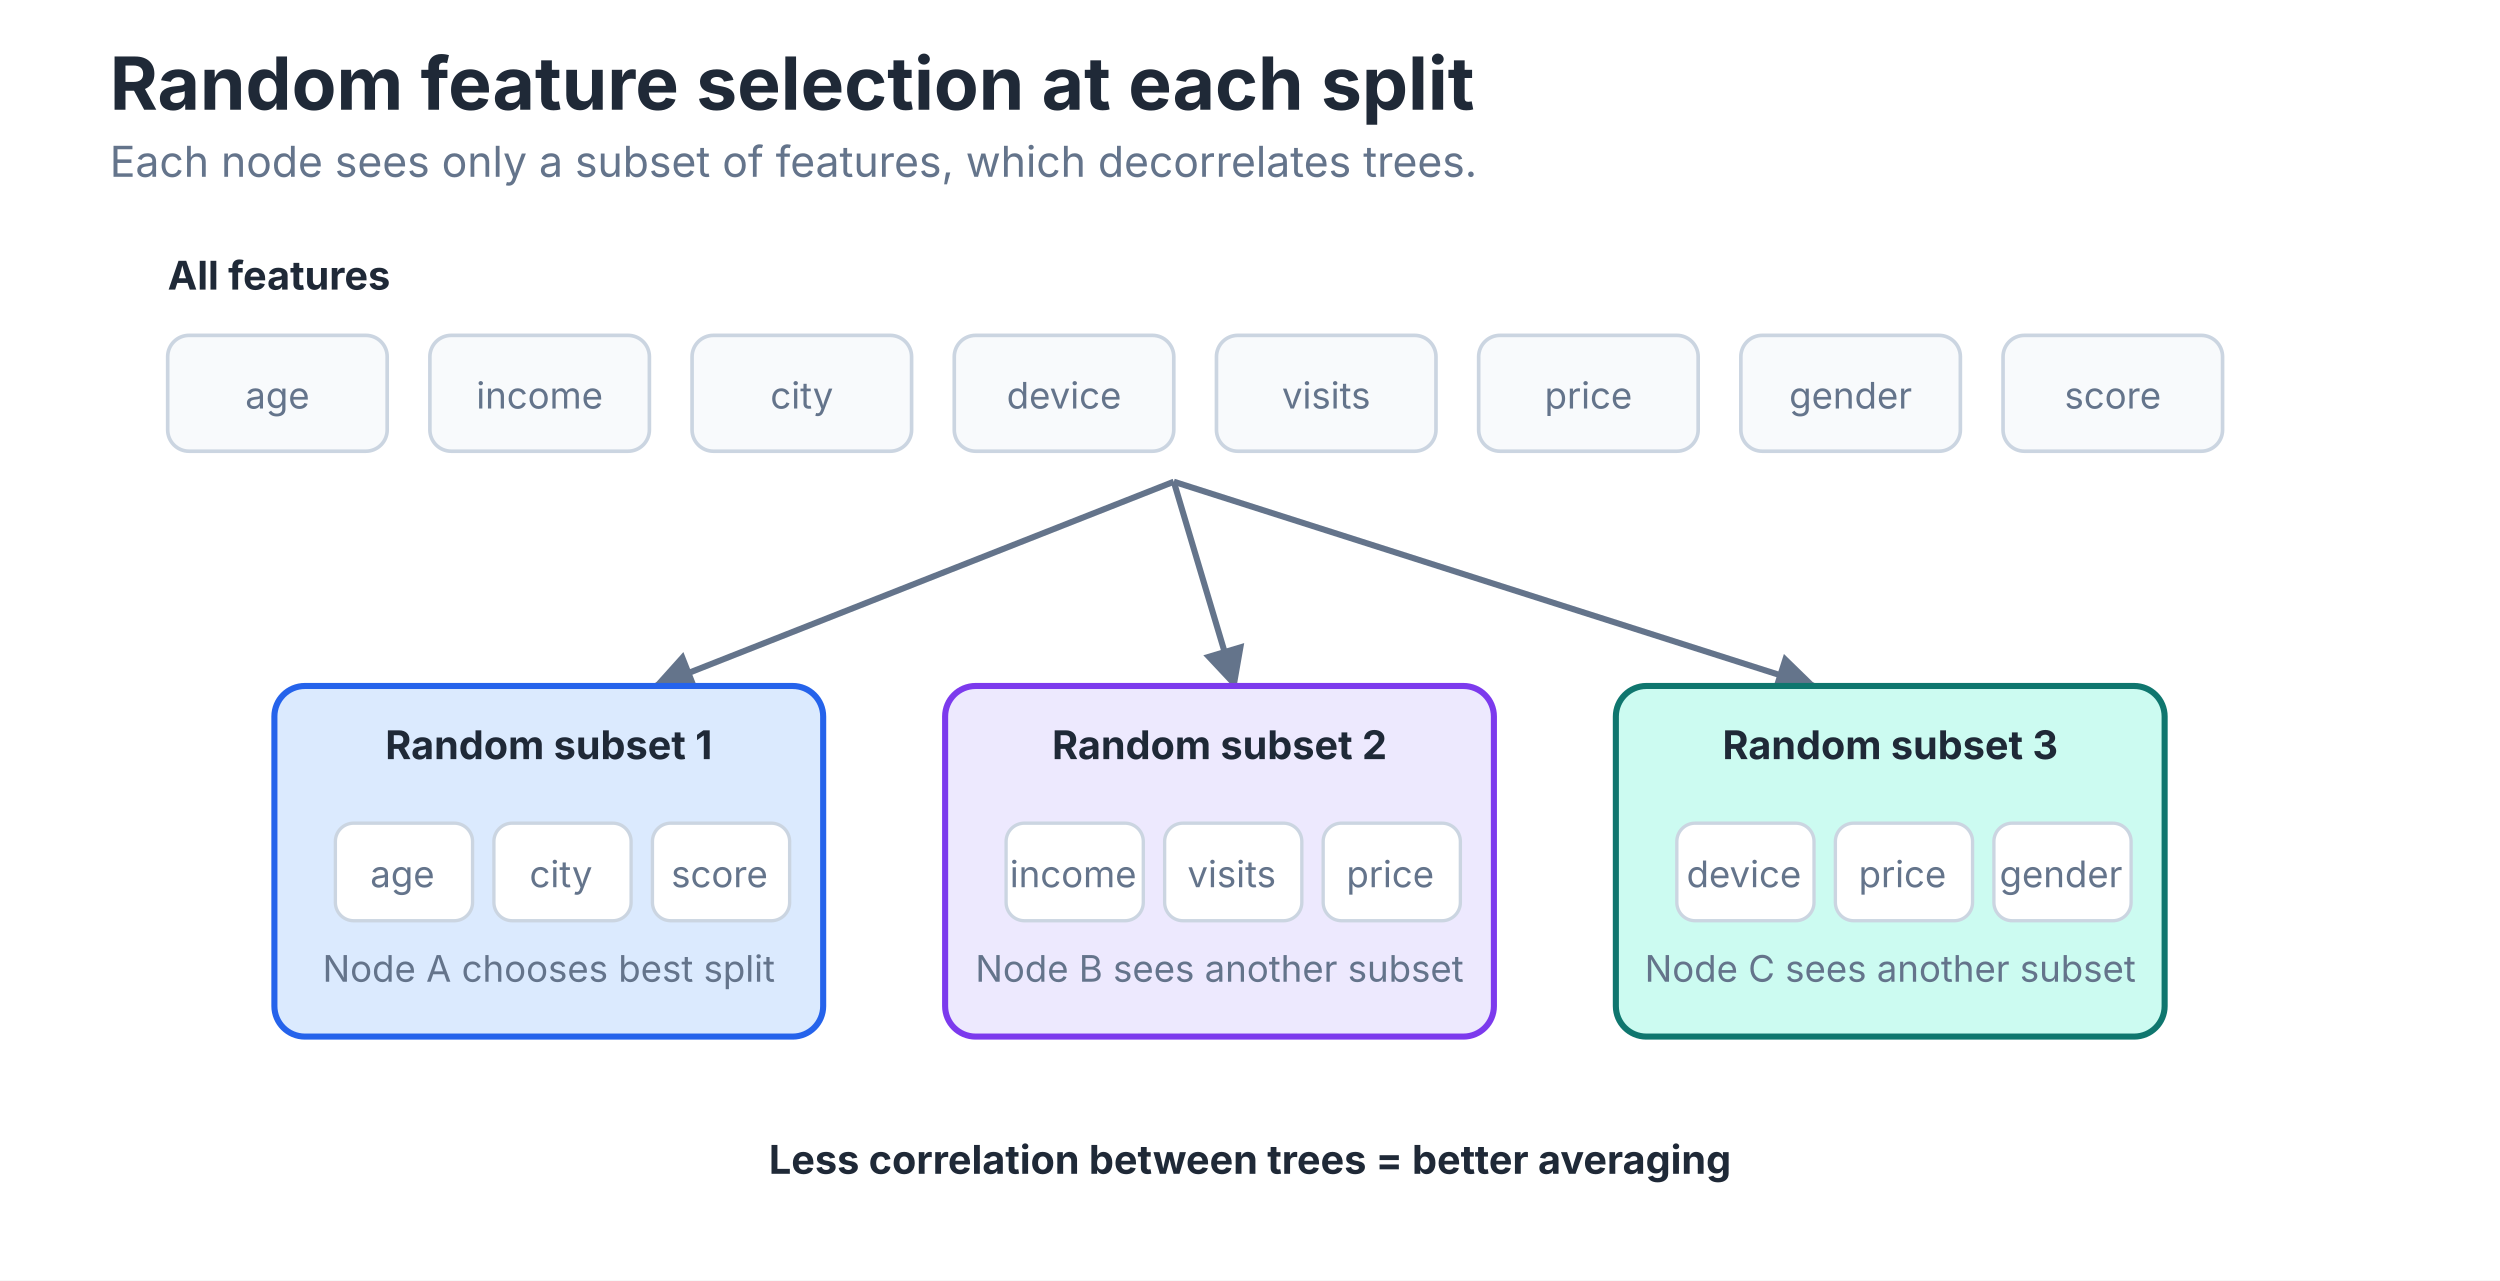
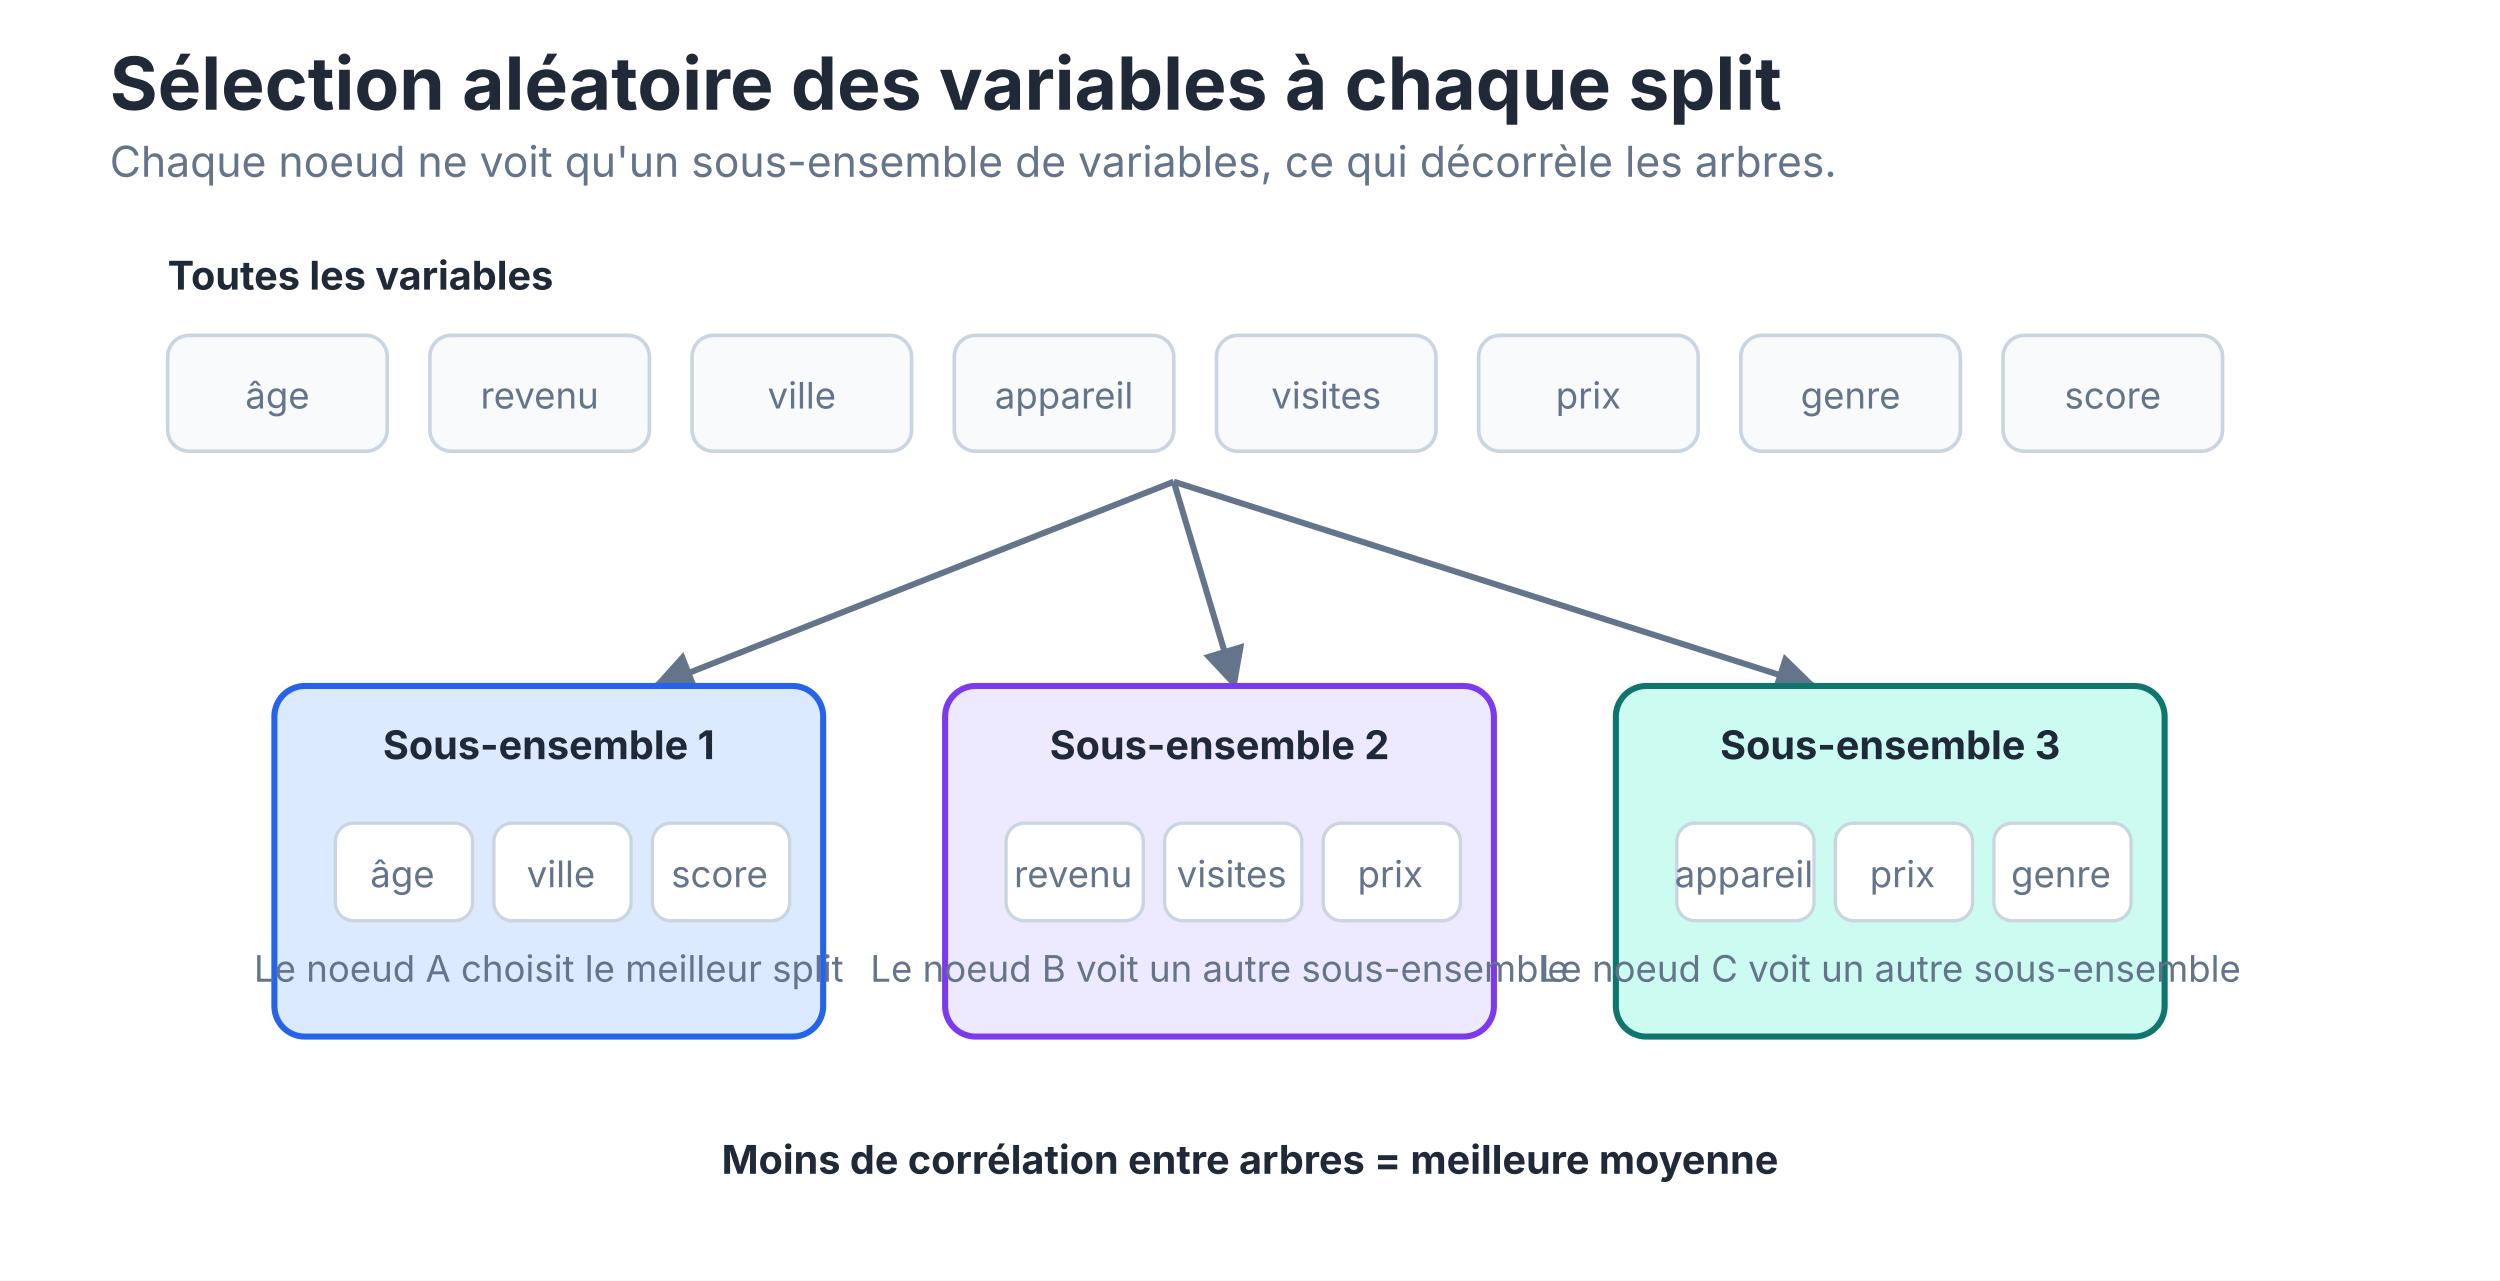
<svg xmlns="http://www.w3.org/2000/svg" width="820" height="420" viewBox="0 0 820 420" role="img">
  <style>
text { font-family: -apple-system, BlinkMacSystemFont, "Segoe UI", sans-serif; fill: #1f2937; }
.title { font-size: 24px; font-weight: 700; }
.subtitle { font-size: 14px; fill: #64748b; }
.label { font-size: 13px; fill: #64748b; }
.small { font-size: 12px; fill: #64748b; }
.node { font-size: 13px; font-weight: 650; }
</style>
  <rect x="0" y="0" width="820" height="420" fill="#ffffff" />
  <defs>
    <marker id="arrow" viewBox="0 0 10 10" refX="9" refY="5" markerWidth="7" markerHeight="7" orient="auto-start-reverse">
      <path d="M 0 0 L 10 5 L 0 10 z" fill="#64748b" />
    </marker>
  </defs>
-   <text x="36.0" y="36.0" class="title" text-anchor="start">Random feature selection at each split</text>
-   <text x="36.0" y="58.0" class="subtitle" text-anchor="start">Each node sees only a subset of features, which decorrelates trees.</text>
-   <text x="55.0" y="95.0" class="node" text-anchor="start">All features</text>
+   <text x="36.0" y="36.0" class="title" text-anchor="start">Sélection aléatoire des variables à chaque split</text>
+   <text x="36.0" y="58.0" class="subtitle" text-anchor="start">Chaque noeud ne voit qu'un sous-ensemble de variables, ce qui décorrèle les arbres.</text>
+   <text x="55.0" y="95.0" class="node" text-anchor="start">Toutes les variables</text>
  <rect x="55.0" y="110.0" width="72.0" height="38.0" rx="7.0" fill="#f8fafc" stroke="#cbd5e1" stroke-width="1.2" />
-   <text x="91.0" y="134.0" class="small" text-anchor="middle">age</text>
+   <text x="91.0" y="134.0" class="small" text-anchor="middle">âge</text>
  <rect x="141.0" y="110.0" width="72.0" height="38.0" rx="7.0" fill="#f8fafc" stroke="#cbd5e1" stroke-width="1.2" />
-   <text x="177.0" y="134.0" class="small" text-anchor="middle">income</text>
+   <text x="177.0" y="134.0" class="small" text-anchor="middle">revenu</text>
  <rect x="227.0" y="110.0" width="72.0" height="38.0" rx="7.0" fill="#f8fafc" stroke="#cbd5e1" stroke-width="1.2" />
-   <text x="263.0" y="134.0" class="small" text-anchor="middle">city</text>
+   <text x="263.0" y="134.0" class="small" text-anchor="middle">ville</text>
  <rect x="313.0" y="110.0" width="72.0" height="38.0" rx="7.0" fill="#f8fafc" stroke="#cbd5e1" stroke-width="1.2" />
-   <text x="349.0" y="134.0" class="small" text-anchor="middle">device</text>
+   <text x="349.0" y="134.0" class="small" text-anchor="middle">appareil</text>
  <rect x="399.0" y="110.0" width="72.0" height="38.0" rx="7.0" fill="#f8fafc" stroke="#cbd5e1" stroke-width="1.2" />
-   <text x="435.0" y="134.0" class="small" text-anchor="middle">visits</text>
+   <text x="435.0" y="134.0" class="small" text-anchor="middle">visites</text>
  <rect x="485.0" y="110.0" width="72.0" height="38.0" rx="7.0" fill="#f8fafc" stroke="#cbd5e1" stroke-width="1.2" />
-   <text x="521.0" y="134.0" class="small" text-anchor="middle">price</text>
+   <text x="521.0" y="134.0" class="small" text-anchor="middle">prix</text>
  <rect x="571.0" y="110.0" width="72.0" height="38.0" rx="7.0" fill="#f8fafc" stroke="#cbd5e1" stroke-width="1.2" />
-   <text x="607.0" y="134.0" class="small" text-anchor="middle">gender</text>
+   <text x="607.0" y="134.0" class="small" text-anchor="middle">genre</text>
  <rect x="657.0" y="110.0" width="72.0" height="38.0" rx="7.0" fill="#f8fafc" stroke="#cbd5e1" stroke-width="1.2" />
  <text x="693.0" y="134.0" class="small" text-anchor="middle">score</text>
  <line x1="385.0" y1="158.0" x2="215.0" y2="225.0" stroke="#64748b" stroke-width="2" marker-end="url(#arrow)" />
  <line x1="385.0" y1="158.0" x2="405.0" y2="225.0" stroke="#64748b" stroke-width="2" marker-end="url(#arrow)" />
  <line x1="385.0" y1="158.0" x2="595.0" y2="225.0" stroke="#64748b" stroke-width="2" marker-end="url(#arrow)" />
  <rect x="90.0" y="225.0" width="180.0" height="115.0" rx="10.0" fill="#dbeafe" stroke="#2563eb" stroke-width="2" />
-   <text x="180.0" y="249.0" class="node" text-anchor="middle">Random subset 1</text>
+   <text x="180.0" y="249.0" class="node" text-anchor="middle">Sous-ensemble 1</text>
  <rect x="110.0" y="270.0" width="45.0" height="32.0" rx="6.0" fill="#ffffff" stroke="#cbd5e1" stroke-width="1.1" />
-   <text x="132.0" y="291.0" class="small" text-anchor="middle">age</text>
+   <text x="132.0" y="291.0" class="small" text-anchor="middle">âge</text>
  <rect x="162.0" y="270.0" width="45.0" height="32.0" rx="6.0" fill="#ffffff" stroke="#cbd5e1" stroke-width="1.1" />
-   <text x="184.0" y="291.0" class="small" text-anchor="middle">city</text>
+   <text x="184.0" y="291.0" class="small" text-anchor="middle">ville</text>
  <rect x="214.0" y="270.0" width="45.0" height="32.0" rx="6.0" fill="#ffffff" stroke="#cbd5e1" stroke-width="1.1" />
  <text x="236.0" y="291.0" class="small" text-anchor="middle">score</text>
-   <text x="180.0" y="322.0" class="small" text-anchor="middle">Node A chooses best split</text>
+   <text x="180.0" y="322.0" class="small" text-anchor="middle">Le noeud A choisit le meilleur split</text>
  <rect x="310.0" y="225.0" width="180.0" height="115.0" rx="10.0" fill="#ede9fe" stroke="#7c3aed" stroke-width="2" />
-   <text x="400.0" y="249.0" class="node" text-anchor="middle">Random subset 2</text>
+   <text x="400.0" y="249.0" class="node" text-anchor="middle">Sous-ensemble 2</text>
  <rect x="330.0" y="270.0" width="45.0" height="32.0" rx="6.0" fill="#ffffff" stroke="#cbd5e1" stroke-width="1.1" />
-   <text x="352.0" y="291.0" class="small" text-anchor="middle">income</text>
+   <text x="352.0" y="291.0" class="small" text-anchor="middle">revenu</text>
  <rect x="382.0" y="270.0" width="45.0" height="32.0" rx="6.0" fill="#ffffff" stroke="#cbd5e1" stroke-width="1.1" />
-   <text x="404.0" y="291.0" class="small" text-anchor="middle">visits</text>
+   <text x="404.0" y="291.0" class="small" text-anchor="middle">visites</text>
  <rect x="434.0" y="270.0" width="45.0" height="32.0" rx="6.0" fill="#ffffff" stroke="#cbd5e1" stroke-width="1.1" />
-   <text x="456.0" y="291.0" class="small" text-anchor="middle">price</text>
-   <text x="400.0" y="322.0" class="small" text-anchor="middle">Node B sees another subset</text>
+   <text x="456.0" y="291.0" class="small" text-anchor="middle">prix</text>
+   <text x="400.0" y="322.0" class="small" text-anchor="middle">Le noeud B voit un autre sous-ensemble</text>
  <rect x="530.0" y="225.0" width="180.0" height="115.0" rx="10.0" fill="#ccfbf1" stroke="#0f766e" stroke-width="2" />
-   <text x="620.0" y="249.0" class="node" text-anchor="middle">Random subset 3</text>
+   <text x="620.0" y="249.0" class="node" text-anchor="middle">Sous-ensemble 3</text>
  <rect x="550.0" y="270.0" width="45.0" height="32.0" rx="6.0" fill="#ffffff" stroke="#cbd5e1" stroke-width="1.1" />
-   <text x="572.0" y="291.0" class="small" text-anchor="middle">device</text>
+   <text x="572.0" y="291.0" class="small" text-anchor="middle">appareil</text>
  <rect x="602.0" y="270.0" width="45.0" height="32.0" rx="6.0" fill="#ffffff" stroke="#cbd5e1" stroke-width="1.1" />
-   <text x="624.0" y="291.0" class="small" text-anchor="middle">price</text>
+   <text x="624.0" y="291.0" class="small" text-anchor="middle">prix</text>
  <rect x="654.0" y="270.0" width="45.0" height="32.0" rx="6.0" fill="#ffffff" stroke="#cbd5e1" stroke-width="1.1" />
-   <text x="676.0" y="291.0" class="small" text-anchor="middle">gender</text>
-   <text x="620.0" y="322.0" class="small" text-anchor="middle">Node C sees another subset</text>
-   <text x="410.0" y="385.0" class="node" text-anchor="middle">Less correlation between trees = better averaging</text>
+   <text x="676.0" y="291.0" class="small" text-anchor="middle">genre</text>
+   <text x="620.0" y="322.0" class="small" text-anchor="middle">Le noeud C voit un autre sous-ensemble</text>
+   <text x="410.0" y="385.0" class="node" text-anchor="middle">Moins de corrélation entre arbres = meilleure moyenne</text>
</svg>
